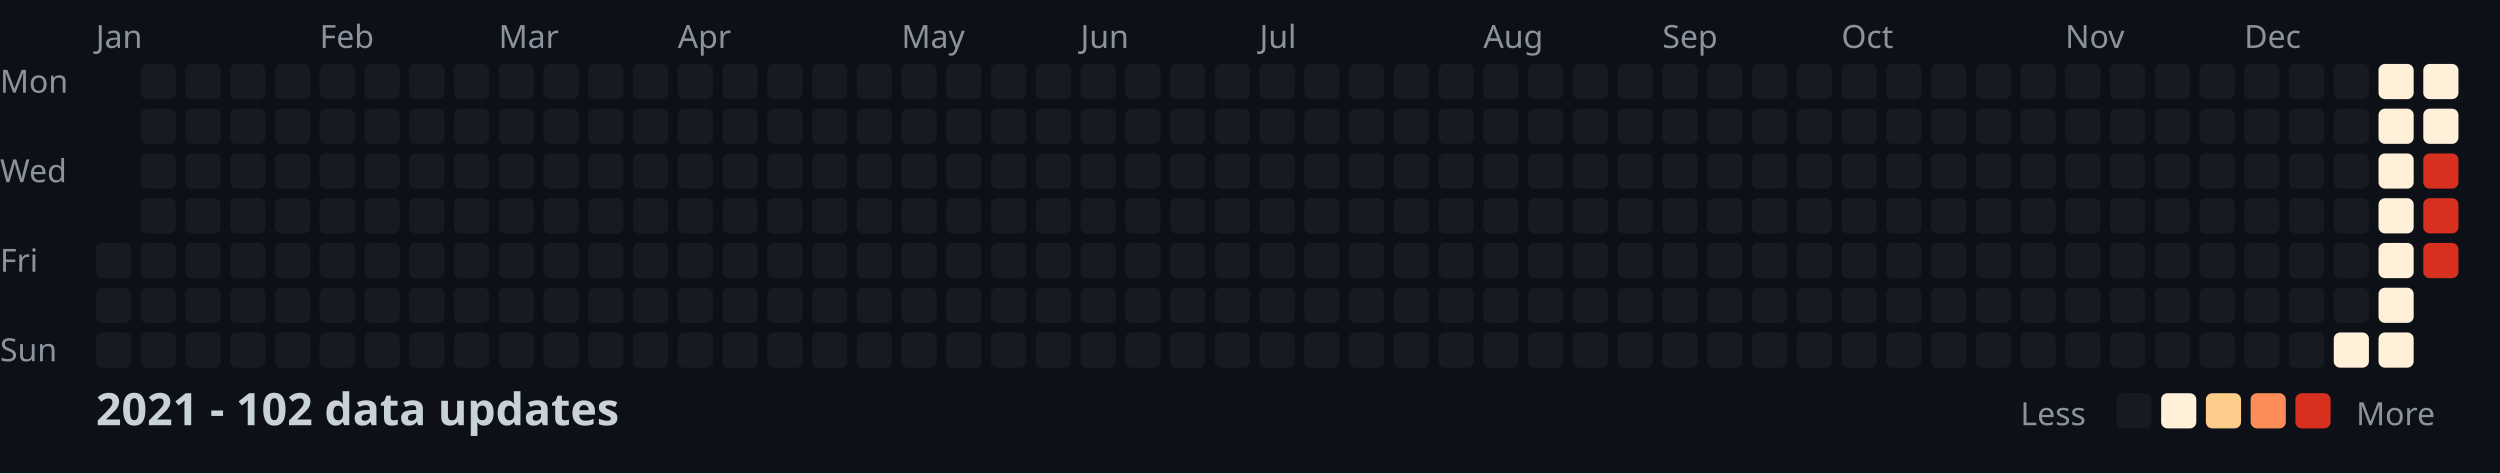
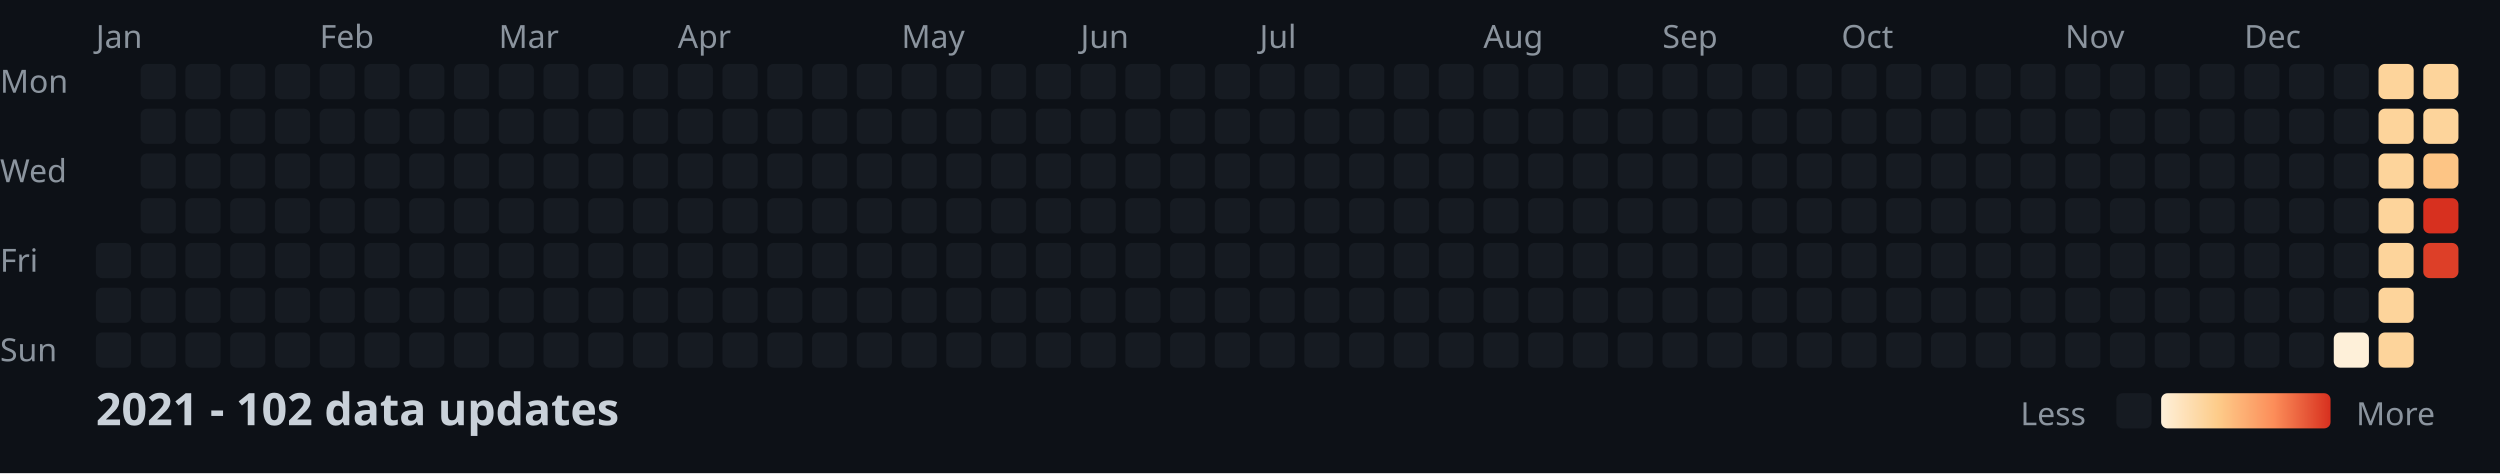
<svg xmlns="http://www.w3.org/2000/svg" width="782" height="148">
  <style>
    .month { font: 10px sans-serif; fill: #8b949e; }
    .day { font: 10px sans-serif; fill: #8b949e; }
    .title { font: bold 14px sans-serif; fill: #c9d1d9; }
    .legend { font: 10px sans-serif; fill: #8b949e; }
  </style>
  <rect width="100%" height="100%" fill="#0d1117" />
  <text x="0" y="29" class="day">Mon</text>
  <text x="0" y="57" class="day">Wed</text>
  <text x="0" y="85" class="day">Fri</text>
  <text x="0" y="113" class="day">Sun</text>
  <text x="30" y="15" class="month">Jan</text>
  <text x="100" y="15" class="month">Feb</text>
  <text x="156" y="15" class="month">Mar</text>
  <text x="212" y="15" class="month">Apr</text>
  <text x="282" y="15" class="month">May</text>
  <text x="338" y="15" class="month">Jun</text>
  <text x="394" y="15" class="month">Jul</text>
  <text x="464" y="15" class="month">Aug</text>
  <text x="520" y="15" class="month">Sep</text>
  <text x="576" y="15" class="month">Oct</text>
  <text x="646" y="15" class="month">Nov</text>
  <text x="702" y="15" class="month">Dec</text>
  <rect x="30" y="76" width="11" height="11" fill="#161b22" rx="2" />
  <rect x="30" y="90" width="11" height="11" fill="#161b22" rx="2" />
  <rect x="30" y="104" width="11" height="11" fill="#161b22" rx="2" />
  <rect x="44" y="20" width="11" height="11" fill="#161b22" rx="2" />
  <rect x="44" y="34" width="11" height="11" fill="#161b22" rx="2" />
  <rect x="44" y="48" width="11" height="11" fill="#161b22" rx="2" />
  <rect x="44" y="62" width="11" height="11" fill="#161b22" rx="2" />
  <rect x="44" y="76" width="11" height="11" fill="#161b22" rx="2" />
  <rect x="44" y="90" width="11" height="11" fill="#161b22" rx="2" />
  <rect x="44" y="104" width="11" height="11" fill="#161b22" rx="2" />
  <rect x="58" y="20" width="11" height="11" fill="#161b22" rx="2" />
  <rect x="58" y="34" width="11" height="11" fill="#161b22" rx="2" />
  <rect x="58" y="48" width="11" height="11" fill="#161b22" rx="2" />
  <rect x="58" y="62" width="11" height="11" fill="#161b22" rx="2" />
  <rect x="58" y="76" width="11" height="11" fill="#161b22" rx="2" />
  <rect x="58" y="90" width="11" height="11" fill="#161b22" rx="2" />
  <rect x="58" y="104" width="11" height="11" fill="#161b22" rx="2" />
  <rect x="72" y="20" width="11" height="11" fill="#161b22" rx="2" />
  <rect x="72" y="34" width="11" height="11" fill="#161b22" rx="2" />
  <rect x="72" y="48" width="11" height="11" fill="#161b22" rx="2" />
  <rect x="72" y="62" width="11" height="11" fill="#161b22" rx="2" />
  <rect x="72" y="76" width="11" height="11" fill="#161b22" rx="2" />
  <rect x="72" y="90" width="11" height="11" fill="#161b22" rx="2" />
  <rect x="72" y="104" width="11" height="11" fill="#161b22" rx="2" />
  <rect x="86" y="20" width="11" height="11" fill="#161b22" rx="2" />
  <rect x="86" y="34" width="11" height="11" fill="#161b22" rx="2" />
  <rect x="86" y="48" width="11" height="11" fill="#161b22" rx="2" />
  <rect x="86" y="62" width="11" height="11" fill="#161b22" rx="2" />
  <rect x="86" y="76" width="11" height="11" fill="#161b22" rx="2" />
  <rect x="86" y="90" width="11" height="11" fill="#161b22" rx="2" />
  <rect x="86" y="104" width="11" height="11" fill="#161b22" rx="2" />
  <rect x="100" y="20" width="11" height="11" fill="#161b22" rx="2" />
  <rect x="100" y="34" width="11" height="11" fill="#161b22" rx="2" />
  <rect x="100" y="48" width="11" height="11" fill="#161b22" rx="2" />
  <rect x="100" y="62" width="11" height="11" fill="#161b22" rx="2" />
  <rect x="100" y="76" width="11" height="11" fill="#161b22" rx="2" />
  <rect x="100" y="90" width="11" height="11" fill="#161b22" rx="2" />
  <rect x="100" y="104" width="11" height="11" fill="#161b22" rx="2" />
  <rect x="114" y="20" width="11" height="11" fill="#161b22" rx="2" />
  <rect x="114" y="34" width="11" height="11" fill="#161b22" rx="2" />
  <rect x="114" y="48" width="11" height="11" fill="#161b22" rx="2" />
  <rect x="114" y="62" width="11" height="11" fill="#161b22" rx="2" />
  <rect x="114" y="76" width="11" height="11" fill="#161b22" rx="2" />
  <rect x="114" y="90" width="11" height="11" fill="#161b22" rx="2" />
  <rect x="114" y="104" width="11" height="11" fill="#161b22" rx="2" />
  <rect x="128" y="20" width="11" height="11" fill="#161b22" rx="2" />
  <rect x="128" y="34" width="11" height="11" fill="#161b22" rx="2" />
  <rect x="128" y="48" width="11" height="11" fill="#161b22" rx="2" />
  <rect x="128" y="62" width="11" height="11" fill="#161b22" rx="2" />
  <rect x="128" y="76" width="11" height="11" fill="#161b22" rx="2" />
  <rect x="128" y="90" width="11" height="11" fill="#161b22" rx="2" />
  <rect x="128" y="104" width="11" height="11" fill="#161b22" rx="2" />
  <rect x="142" y="20" width="11" height="11" fill="#161b22" rx="2" />
  <rect x="142" y="34" width="11" height="11" fill="#161b22" rx="2" />
  <rect x="142" y="48" width="11" height="11" fill="#161b22" rx="2" />
  <rect x="142" y="62" width="11" height="11" fill="#161b22" rx="2" />
  <rect x="142" y="76" width="11" height="11" fill="#161b22" rx="2" />
  <rect x="142" y="90" width="11" height="11" fill="#161b22" rx="2" />
  <rect x="142" y="104" width="11" height="11" fill="#161b22" rx="2" />
  <rect x="156" y="20" width="11" height="11" fill="#161b22" rx="2" />
  <rect x="156" y="34" width="11" height="11" fill="#161b22" rx="2" />
  <rect x="156" y="48" width="11" height="11" fill="#161b22" rx="2" />
  <rect x="156" y="62" width="11" height="11" fill="#161b22" rx="2" />
  <rect x="156" y="76" width="11" height="11" fill="#161b22" rx="2" />
  <rect x="156" y="90" width="11" height="11" fill="#161b22" rx="2" />
  <rect x="156" y="104" width="11" height="11" fill="#161b22" rx="2" />
  <rect x="170" y="20" width="11" height="11" fill="#161b22" rx="2" />
  <rect x="170" y="34" width="11" height="11" fill="#161b22" rx="2" />
  <rect x="170" y="48" width="11" height="11" fill="#161b22" rx="2" />
  <rect x="170" y="62" width="11" height="11" fill="#161b22" rx="2" />
  <rect x="170" y="76" width="11" height="11" fill="#161b22" rx="2" />
  <rect x="170" y="90" width="11" height="11" fill="#161b22" rx="2" />
  <rect x="170" y="104" width="11" height="11" fill="#161b22" rx="2" />
  <rect x="184" y="20" width="11" height="11" fill="#161b22" rx="2" />
  <rect x="184" y="34" width="11" height="11" fill="#161b22" rx="2" />
  <rect x="184" y="48" width="11" height="11" fill="#161b22" rx="2" />
  <rect x="184" y="62" width="11" height="11" fill="#161b22" rx="2" />
  <rect x="184" y="76" width="11" height="11" fill="#161b22" rx="2" />
  <rect x="184" y="90" width="11" height="11" fill="#161b22" rx="2" />
  <rect x="184" y="104" width="11" height="11" fill="#161b22" rx="2" />
  <rect x="198" y="20" width="11" height="11" fill="#161b22" rx="2" />
  <rect x="198" y="34" width="11" height="11" fill="#161b22" rx="2" />
  <rect x="198" y="48" width="11" height="11" fill="#161b22" rx="2" />
  <rect x="198" y="62" width="11" height="11" fill="#161b22" rx="2" />
  <rect x="198" y="76" width="11" height="11" fill="#161b22" rx="2" />
  <rect x="198" y="90" width="11" height="11" fill="#161b22" rx="2" />
  <rect x="198" y="104" width="11" height="11" fill="#161b22" rx="2" />
  <rect x="212" y="20" width="11" height="11" fill="#161b22" rx="2" />
  <rect x="212" y="34" width="11" height="11" fill="#161b22" rx="2" />
  <rect x="212" y="48" width="11" height="11" fill="#161b22" rx="2" />
  <rect x="212" y="62" width="11" height="11" fill="#161b22" rx="2" />
  <rect x="212" y="76" width="11" height="11" fill="#161b22" rx="2" />
  <rect x="212" y="90" width="11" height="11" fill="#161b22" rx="2" />
  <rect x="212" y="104" width="11" height="11" fill="#161b22" rx="2" />
  <rect x="226" y="20" width="11" height="11" fill="#161b22" rx="2" />
  <rect x="226" y="34" width="11" height="11" fill="#161b22" rx="2" />
  <rect x="226" y="48" width="11" height="11" fill="#161b22" rx="2" />
  <rect x="226" y="62" width="11" height="11" fill="#161b22" rx="2" />
  <rect x="226" y="76" width="11" height="11" fill="#161b22" rx="2" />
  <rect x="226" y="90" width="11" height="11" fill="#161b22" rx="2" />
  <rect x="226" y="104" width="11" height="11" fill="#161b22" rx="2" />
  <rect x="240" y="20" width="11" height="11" fill="#161b22" rx="2" />
  <rect x="240" y="34" width="11" height="11" fill="#161b22" rx="2" />
  <rect x="240" y="48" width="11" height="11" fill="#161b22" rx="2" />
  <rect x="240" y="62" width="11" height="11" fill="#161b22" rx="2" />
  <rect x="240" y="76" width="11" height="11" fill="#161b22" rx="2" />
  <rect x="240" y="90" width="11" height="11" fill="#161b22" rx="2" />
  <rect x="240" y="104" width="11" height="11" fill="#161b22" rx="2" />
  <rect x="254" y="20" width="11" height="11" fill="#161b22" rx="2" />
  <rect x="254" y="34" width="11" height="11" fill="#161b22" rx="2" />
  <rect x="254" y="48" width="11" height="11" fill="#161b22" rx="2" />
  <rect x="254" y="62" width="11" height="11" fill="#161b22" rx="2" />
  <rect x="254" y="76" width="11" height="11" fill="#161b22" rx="2" />
  <rect x="254" y="90" width="11" height="11" fill="#161b22" rx="2" />
  <rect x="254" y="104" width="11" height="11" fill="#161b22" rx="2" />
  <rect x="268" y="20" width="11" height="11" fill="#161b22" rx="2" />
  <rect x="268" y="34" width="11" height="11" fill="#161b22" rx="2" />
  <rect x="268" y="48" width="11" height="11" fill="#161b22" rx="2" />
  <rect x="268" y="62" width="11" height="11" fill="#161b22" rx="2" />
  <rect x="268" y="76" width="11" height="11" fill="#161b22" rx="2" />
  <rect x="268" y="90" width="11" height="11" fill="#161b22" rx="2" />
  <rect x="268" y="104" width="11" height="11" fill="#161b22" rx="2" />
  <rect x="282" y="20" width="11" height="11" fill="#161b22" rx="2" />
  <rect x="282" y="34" width="11" height="11" fill="#161b22" rx="2" />
  <rect x="282" y="48" width="11" height="11" fill="#161b22" rx="2" />
  <rect x="282" y="62" width="11" height="11" fill="#161b22" rx="2" />
  <rect x="282" y="76" width="11" height="11" fill="#161b22" rx="2" />
  <rect x="282" y="90" width="11" height="11" fill="#161b22" rx="2" />
  <rect x="282" y="104" width="11" height="11" fill="#161b22" rx="2" />
  <rect x="296" y="20" width="11" height="11" fill="#161b22" rx="2" />
  <rect x="296" y="34" width="11" height="11" fill="#161b22" rx="2" />
  <rect x="296" y="48" width="11" height="11" fill="#161b22" rx="2" />
  <rect x="296" y="62" width="11" height="11" fill="#161b22" rx="2" />
  <rect x="296" y="76" width="11" height="11" fill="#161b22" rx="2" />
  <rect x="296" y="90" width="11" height="11" fill="#161b22" rx="2" />
  <rect x="296" y="104" width="11" height="11" fill="#161b22" rx="2" />
  <rect x="310" y="20" width="11" height="11" fill="#161b22" rx="2" />
  <rect x="310" y="34" width="11" height="11" fill="#161b22" rx="2" />
  <rect x="310" y="48" width="11" height="11" fill="#161b22" rx="2" />
  <rect x="310" y="62" width="11" height="11" fill="#161b22" rx="2" />
  <rect x="310" y="76" width="11" height="11" fill="#161b22" rx="2" />
  <rect x="310" y="90" width="11" height="11" fill="#161b22" rx="2" />
  <rect x="310" y="104" width="11" height="11" fill="#161b22" rx="2" />
  <rect x="324" y="20" width="11" height="11" fill="#161b22" rx="2" />
  <rect x="324" y="34" width="11" height="11" fill="#161b22" rx="2" />
  <rect x="324" y="48" width="11" height="11" fill="#161b22" rx="2" />
  <rect x="324" y="62" width="11" height="11" fill="#161b22" rx="2" />
  <rect x="324" y="76" width="11" height="11" fill="#161b22" rx="2" />
  <rect x="324" y="90" width="11" height="11" fill="#161b22" rx="2" />
  <rect x="324" y="104" width="11" height="11" fill="#161b22" rx="2" />
  <rect x="338" y="20" width="11" height="11" fill="#161b22" rx="2" />
  <rect x="338" y="34" width="11" height="11" fill="#161b22" rx="2" />
  <rect x="338" y="48" width="11" height="11" fill="#161b22" rx="2" />
  <rect x="338" y="62" width="11" height="11" fill="#161b22" rx="2" />
  <rect x="338" y="76" width="11" height="11" fill="#161b22" rx="2" />
  <rect x="338" y="90" width="11" height="11" fill="#161b22" rx="2" />
  <rect x="338" y="104" width="11" height="11" fill="#161b22" rx="2" />
  <rect x="352" y="20" width="11" height="11" fill="#161b22" rx="2" />
  <rect x="352" y="34" width="11" height="11" fill="#161b22" rx="2" />
  <rect x="352" y="48" width="11" height="11" fill="#161b22" rx="2" />
  <rect x="352" y="62" width="11" height="11" fill="#161b22" rx="2" />
  <rect x="352" y="76" width="11" height="11" fill="#161b22" rx="2" />
  <rect x="352" y="90" width="11" height="11" fill="#161b22" rx="2" />
  <rect x="352" y="104" width="11" height="11" fill="#161b22" rx="2" />
  <rect x="366" y="20" width="11" height="11" fill="#161b22" rx="2" />
  <rect x="366" y="34" width="11" height="11" fill="#161b22" rx="2" />
  <rect x="366" y="48" width="11" height="11" fill="#161b22" rx="2" />
  <rect x="366" y="62" width="11" height="11" fill="#161b22" rx="2" />
  <rect x="366" y="76" width="11" height="11" fill="#161b22" rx="2" />
  <rect x="366" y="90" width="11" height="11" fill="#161b22" rx="2" />
  <rect x="366" y="104" width="11" height="11" fill="#161b22" rx="2" />
  <rect x="380" y="20" width="11" height="11" fill="#161b22" rx="2" />
  <rect x="380" y="34" width="11" height="11" fill="#161b22" rx="2" />
  <rect x="380" y="48" width="11" height="11" fill="#161b22" rx="2" />
  <rect x="380" y="62" width="11" height="11" fill="#161b22" rx="2" />
  <rect x="380" y="76" width="11" height="11" fill="#161b22" rx="2" />
  <rect x="380" y="90" width="11" height="11" fill="#161b22" rx="2" />
  <rect x="380" y="104" width="11" height="11" fill="#161b22" rx="2" />
  <rect x="394" y="20" width="11" height="11" fill="#161b22" rx="2" />
  <rect x="394" y="34" width="11" height="11" fill="#161b22" rx="2" />
  <rect x="394" y="48" width="11" height="11" fill="#161b22" rx="2" />
  <rect x="394" y="62" width="11" height="11" fill="#161b22" rx="2" />
  <rect x="394" y="76" width="11" height="11" fill="#161b22" rx="2" />
  <rect x="394" y="90" width="11" height="11" fill="#161b22" rx="2" />
  <rect x="394" y="104" width="11" height="11" fill="#161b22" rx="2" />
  <rect x="408" y="20" width="11" height="11" fill="#161b22" rx="2" />
  <rect x="408" y="34" width="11" height="11" fill="#161b22" rx="2" />
  <rect x="408" y="48" width="11" height="11" fill="#161b22" rx="2" />
  <rect x="408" y="62" width="11" height="11" fill="#161b22" rx="2" />
  <rect x="408" y="76" width="11" height="11" fill="#161b22" rx="2" />
  <rect x="408" y="90" width="11" height="11" fill="#161b22" rx="2" />
  <rect x="408" y="104" width="11" height="11" fill="#161b22" rx="2" />
  <rect x="422" y="20" width="11" height="11" fill="#161b22" rx="2" />
  <rect x="422" y="34" width="11" height="11" fill="#161b22" rx="2" />
  <rect x="422" y="48" width="11" height="11" fill="#161b22" rx="2" />
  <rect x="422" y="62" width="11" height="11" fill="#161b22" rx="2" />
  <rect x="422" y="76" width="11" height="11" fill="#161b22" rx="2" />
  <rect x="422" y="90" width="11" height="11" fill="#161b22" rx="2" />
  <rect x="422" y="104" width="11" height="11" fill="#161b22" rx="2" />
  <rect x="436" y="20" width="11" height="11" fill="#161b22" rx="2" />
  <rect x="436" y="34" width="11" height="11" fill="#161b22" rx="2" />
  <rect x="436" y="48" width="11" height="11" fill="#161b22" rx="2" />
  <rect x="436" y="62" width="11" height="11" fill="#161b22" rx="2" />
  <rect x="436" y="76" width="11" height="11" fill="#161b22" rx="2" />
  <rect x="436" y="90" width="11" height="11" fill="#161b22" rx="2" />
  <rect x="436" y="104" width="11" height="11" fill="#161b22" rx="2" />
  <rect x="450" y="20" width="11" height="11" fill="#161b22" rx="2" />
  <rect x="450" y="34" width="11" height="11" fill="#161b22" rx="2" />
  <rect x="450" y="48" width="11" height="11" fill="#161b22" rx="2" />
  <rect x="450" y="62" width="11" height="11" fill="#161b22" rx="2" />
  <rect x="450" y="76" width="11" height="11" fill="#161b22" rx="2" />
  <rect x="450" y="90" width="11" height="11" fill="#161b22" rx="2" />
  <rect x="450" y="104" width="11" height="11" fill="#161b22" rx="2" />
  <rect x="464" y="20" width="11" height="11" fill="#161b22" rx="2" />
  <rect x="464" y="34" width="11" height="11" fill="#161b22" rx="2" />
  <rect x="464" y="48" width="11" height="11" fill="#161b22" rx="2" />
  <rect x="464" y="62" width="11" height="11" fill="#161b22" rx="2" />
  <rect x="464" y="76" width="11" height="11" fill="#161b22" rx="2" />
  <rect x="464" y="90" width="11" height="11" fill="#161b22" rx="2" />
  <rect x="464" y="104" width="11" height="11" fill="#161b22" rx="2" />
  <rect x="478" y="20" width="11" height="11" fill="#161b22" rx="2" />
  <rect x="478" y="34" width="11" height="11" fill="#161b22" rx="2" />
  <rect x="478" y="48" width="11" height="11" fill="#161b22" rx="2" />
  <rect x="478" y="62" width="11" height="11" fill="#161b22" rx="2" />
  <rect x="478" y="76" width="11" height="11" fill="#161b22" rx="2" />
  <rect x="478" y="90" width="11" height="11" fill="#161b22" rx="2" />
  <rect x="478" y="104" width="11" height="11" fill="#161b22" rx="2" />
  <rect x="492" y="20" width="11" height="11" fill="#161b22" rx="2" />
  <rect x="492" y="34" width="11" height="11" fill="#161b22" rx="2" />
  <rect x="492" y="48" width="11" height="11" fill="#161b22" rx="2" />
  <rect x="492" y="62" width="11" height="11" fill="#161b22" rx="2" />
  <rect x="492" y="76" width="11" height="11" fill="#161b22" rx="2" />
  <rect x="492" y="90" width="11" height="11" fill="#161b22" rx="2" />
  <rect x="492" y="104" width="11" height="11" fill="#161b22" rx="2" />
  <rect x="506" y="20" width="11" height="11" fill="#161b22" rx="2" />
  <rect x="506" y="34" width="11" height="11" fill="#161b22" rx="2" />
  <rect x="506" y="48" width="11" height="11" fill="#161b22" rx="2" />
  <rect x="506" y="62" width="11" height="11" fill="#161b22" rx="2" />
  <rect x="506" y="76" width="11" height="11" fill="#161b22" rx="2" />
  <rect x="506" y="90" width="11" height="11" fill="#161b22" rx="2" />
  <rect x="506" y="104" width="11" height="11" fill="#161b22" rx="2" />
  <rect x="520" y="20" width="11" height="11" fill="#161b22" rx="2" />
  <rect x="520" y="34" width="11" height="11" fill="#161b22" rx="2" />
  <rect x="520" y="48" width="11" height="11" fill="#161b22" rx="2" />
  <rect x="520" y="62" width="11" height="11" fill="#161b22" rx="2" />
  <rect x="520" y="76" width="11" height="11" fill="#161b22" rx="2" />
  <rect x="520" y="90" width="11" height="11" fill="#161b22" rx="2" />
  <rect x="520" y="104" width="11" height="11" fill="#161b22" rx="2" />
  <rect x="534" y="20" width="11" height="11" fill="#161b22" rx="2" />
  <rect x="534" y="34" width="11" height="11" fill="#161b22" rx="2" />
  <rect x="534" y="48" width="11" height="11" fill="#161b22" rx="2" />
  <rect x="534" y="62" width="11" height="11" fill="#161b22" rx="2" />
  <rect x="534" y="76" width="11" height="11" fill="#161b22" rx="2" />
  <rect x="534" y="90" width="11" height="11" fill="#161b22" rx="2" />
  <rect x="534" y="104" width="11" height="11" fill="#161b22" rx="2" />
  <rect x="548" y="20" width="11" height="11" fill="#161b22" rx="2" />
  <rect x="548" y="34" width="11" height="11" fill="#161b22" rx="2" />
  <rect x="548" y="48" width="11" height="11" fill="#161b22" rx="2" />
  <rect x="548" y="62" width="11" height="11" fill="#161b22" rx="2" />
  <rect x="548" y="76" width="11" height="11" fill="#161b22" rx="2" />
  <rect x="548" y="90" width="11" height="11" fill="#161b22" rx="2" />
  <rect x="548" y="104" width="11" height="11" fill="#161b22" rx="2" />
  <rect x="562" y="20" width="11" height="11" fill="#161b22" rx="2" />
  <rect x="562" y="34" width="11" height="11" fill="#161b22" rx="2" />
  <rect x="562" y="48" width="11" height="11" fill="#161b22" rx="2" />
  <rect x="562" y="62" width="11" height="11" fill="#161b22" rx="2" />
  <rect x="562" y="76" width="11" height="11" fill="#161b22" rx="2" />
  <rect x="562" y="90" width="11" height="11" fill="#161b22" rx="2" />
  <rect x="562" y="104" width="11" height="11" fill="#161b22" rx="2" />
  <rect x="576" y="20" width="11" height="11" fill="#161b22" rx="2" />
  <rect x="576" y="34" width="11" height="11" fill="#161b22" rx="2" />
  <rect x="576" y="48" width="11" height="11" fill="#161b22" rx="2" />
  <rect x="576" y="62" width="11" height="11" fill="#161b22" rx="2" />
  <rect x="576" y="76" width="11" height="11" fill="#161b22" rx="2" />
  <rect x="576" y="90" width="11" height="11" fill="#161b22" rx="2" />
  <rect x="576" y="104" width="11" height="11" fill="#161b22" rx="2" />
  <rect x="590" y="20" width="11" height="11" fill="#161b22" rx="2" />
  <rect x="590" y="34" width="11" height="11" fill="#161b22" rx="2" />
  <rect x="590" y="48" width="11" height="11" fill="#161b22" rx="2" />
  <rect x="590" y="62" width="11" height="11" fill="#161b22" rx="2" />
  <rect x="590" y="76" width="11" height="11" fill="#161b22" rx="2" />
  <rect x="590" y="90" width="11" height="11" fill="#161b22" rx="2" />
  <rect x="590" y="104" width="11" height="11" fill="#161b22" rx="2" />
  <rect x="604" y="20" width="11" height="11" fill="#161b22" rx="2" />
  <rect x="604" y="34" width="11" height="11" fill="#161b22" rx="2" />
  <rect x="604" y="48" width="11" height="11" fill="#161b22" rx="2" />
  <rect x="604" y="62" width="11" height="11" fill="#161b22" rx="2" />
  <rect x="604" y="76" width="11" height="11" fill="#161b22" rx="2" />
  <rect x="604" y="90" width="11" height="11" fill="#161b22" rx="2" />
  <rect x="604" y="104" width="11" height="11" fill="#161b22" rx="2" />
  <rect x="618" y="20" width="11" height="11" fill="#161b22" rx="2" />
  <rect x="618" y="34" width="11" height="11" fill="#161b22" rx="2" />
  <rect x="618" y="48" width="11" height="11" fill="#161b22" rx="2" />
  <rect x="618" y="62" width="11" height="11" fill="#161b22" rx="2" />
  <rect x="618" y="76" width="11" height="11" fill="#161b22" rx="2" />
  <rect x="618" y="90" width="11" height="11" fill="#161b22" rx="2" />
  <rect x="618" y="104" width="11" height="11" fill="#161b22" rx="2" />
  <rect x="632" y="20" width="11" height="11" fill="#161b22" rx="2" />
  <rect x="632" y="34" width="11" height="11" fill="#161b22" rx="2" />
  <rect x="632" y="48" width="11" height="11" fill="#161b22" rx="2" />
  <rect x="632" y="62" width="11" height="11" fill="#161b22" rx="2" />
  <rect x="632" y="76" width="11" height="11" fill="#161b22" rx="2" />
  <rect x="632" y="90" width="11" height="11" fill="#161b22" rx="2" />
  <rect x="632" y="104" width="11" height="11" fill="#161b22" rx="2" />
  <rect x="646" y="20" width="11" height="11" fill="#161b22" rx="2" />
  <rect x="646" y="34" width="11" height="11" fill="#161b22" rx="2" />
  <rect x="646" y="48" width="11" height="11" fill="#161b22" rx="2" />
  <rect x="646" y="62" width="11" height="11" fill="#161b22" rx="2" />
  <rect x="646" y="76" width="11" height="11" fill="#161b22" rx="2" />
  <rect x="646" y="90" width="11" height="11" fill="#161b22" rx="2" />
  <rect x="646" y="104" width="11" height="11" fill="#161b22" rx="2" />
  <rect x="660" y="20" width="11" height="11" fill="#161b22" rx="2" />
  <rect x="660" y="34" width="11" height="11" fill="#161b22" rx="2" />
  <rect x="660" y="48" width="11" height="11" fill="#161b22" rx="2" />
  <rect x="660" y="62" width="11" height="11" fill="#161b22" rx="2" />
  <rect x="660" y="76" width="11" height="11" fill="#161b22" rx="2" />
  <rect x="660" y="90" width="11" height="11" fill="#161b22" rx="2" />
  <rect x="660" y="104" width="11" height="11" fill="#161b22" rx="2" />
  <rect x="674" y="20" width="11" height="11" fill="#161b22" rx="2" />
  <rect x="674" y="34" width="11" height="11" fill="#161b22" rx="2" />
  <rect x="674" y="48" width="11" height="11" fill="#161b22" rx="2" />
  <rect x="674" y="62" width="11" height="11" fill="#161b22" rx="2" />
  <rect x="674" y="76" width="11" height="11" fill="#161b22" rx="2" />
  <rect x="674" y="90" width="11" height="11" fill="#161b22" rx="2" />
  <rect x="674" y="104" width="11" height="11" fill="#161b22" rx="2" />
  <rect x="688" y="20" width="11" height="11" fill="#161b22" rx="2" />
  <rect x="688" y="34" width="11" height="11" fill="#161b22" rx="2" />
  <rect x="688" y="48" width="11" height="11" fill="#161b22" rx="2" />
  <rect x="688" y="62" width="11" height="11" fill="#161b22" rx="2" />
  <rect x="688" y="76" width="11" height="11" fill="#161b22" rx="2" />
  <rect x="688" y="90" width="11" height="11" fill="#161b22" rx="2" />
  <rect x="688" y="104" width="11" height="11" fill="#161b22" rx="2" />
  <rect x="702" y="20" width="11" height="11" fill="#161b22" rx="2" />
  <rect x="702" y="34" width="11" height="11" fill="#161b22" rx="2" />
  <rect x="702" y="48" width="11" height="11" fill="#161b22" rx="2" />
  <rect x="702" y="62" width="11" height="11" fill="#161b22" rx="2" />
  <rect x="702" y="76" width="11" height="11" fill="#161b22" rx="2" />
  <rect x="702" y="90" width="11" height="11" fill="#161b22" rx="2" />
  <rect x="702" y="104" width="11" height="11" fill="#161b22" rx="2" />
  <rect x="716" y="20" width="11" height="11" fill="#161b22" rx="2" />
  <rect x="716" y="34" width="11" height="11" fill="#161b22" rx="2" />
  <rect x="716" y="48" width="11" height="11" fill="#161b22" rx="2" />
  <rect x="716" y="62" width="11" height="11" fill="#161b22" rx="2" />
  <rect x="716" y="76" width="11" height="11" fill="#161b22" rx="2" />
  <rect x="716" y="90" width="11" height="11" fill="#161b22" rx="2" />
  <rect x="716" y="104" width="11" height="11" fill="#161b22" rx="2" />
  <rect x="730" y="20" width="11" height="11" fill="#161b22" rx="2" />
  <rect x="730" y="34" width="11" height="11" fill="#161b22" rx="2" />
  <rect x="730" y="48" width="11" height="11" fill="#161b22" rx="2" />
  <rect x="730" y="62" width="11" height="11" fill="#161b22" rx="2" />
  <rect x="730" y="76" width="11" height="11" fill="#161b22" rx="2" />
  <rect x="730" y="90" width="11" height="11" fill="#161b22" rx="2" />
  <rect x="730" y="104" width="11" height="11" fill="#fef0d9" rx="2" />
-   <rect x="744" y="20" width="11" height="11" fill="#fef0d9" rx="2" />
-   <rect x="744" y="34" width="11" height="11" fill="#fef0d9" rx="2" />
-   <rect x="744" y="48" width="11" height="11" fill="#fef0d9" rx="2" />
-   <rect x="744" y="62" width="11" height="11" fill="#fef0d9" rx="2" />
-   <rect x="744" y="76" width="11" height="11" fill="#fef0d9" rx="2" />
-   <rect x="744" y="90" width="11" height="11" fill="#fef0d9" rx="2" />
-   <rect x="744" y="104" width="11" height="11" fill="#fef0d9" rx="2" />
-   <rect x="758" y="20" width="11" height="11" fill="#fef0d9" rx="2" />
-   <rect x="758" y="34" width="11" height="11" fill="#fef0d9" rx="2" />
-   <rect x="758" y="48" width="11" height="11" fill="#d7301f" rx="2" />
+   <rect x="744" y="20" width="11" height="11" fill="#fdd49b" rx="2" />
+   <rect x="744" y="34" width="11" height="11" fill="#fdd49b" rx="2" />
+   <rect x="744" y="48" width="11" height="11" fill="#fdd49b" rx="2" />
+   <rect x="744" y="62" width="11" height="11" fill="#fdd49b" rx="2" />
+   <rect x="744" y="76" width="11" height="11" fill="#fdd49b" rx="2" />
+   <rect x="744" y="90" width="11" height="11" fill="#fdd49b" rx="2" />
+   <rect x="744" y="104" width="11" height="11" fill="#fdd49b" rx="2" />
+   <rect x="758" y="20" width="11" height="11" fill="#fdd49b" rx="2" />
+   <rect x="758" y="34" width="11" height="11" fill="#fdd49b" rx="2" />
+   <rect x="758" y="48" width="11" height="11" fill="#fdc585" rx="2" />
  <rect x="758" y="62" width="11" height="11" fill="#d7301f" rx="2" />
-   <rect x="758" y="76" width="11" height="11" fill="#d7301f" rx="2" />
+   <rect x="758" y="76" width="11" height="11" fill="#dd3f28" rx="2" />
  <text x="30" y="133" class="title">2021 - 102 data updates</text>
+   <defs>
+     <linearGradient id="legend-gradient" x1="0" y1="0" x2="1" y2="0">
+       <stop offset="0%" stop-color="#fef0d9" />
+       <stop offset="33.333%" stop-color="#fdcc8a" />
+       <stop offset="66.667%" stop-color="#fc8d59" />
+       <stop offset="100%" stop-color="#d7301f" />
+     </linearGradient>
+   </defs>
  <text x="632" y="133" class="legend">Less</text>
  <rect x="662" y="123" width="11" height="11" fill="#161b22" rx="2" />
-   <rect x="676" y="123" width="11" height="11" fill="#fef0d9" rx="2" />
-   <rect x="690" y="123" width="11" height="11" fill="#fdcc8a" rx="2" />
-   <rect x="704" y="123" width="11" height="11" fill="#fc8d59" rx="2" />
-   <rect x="718" y="123" width="11" height="11" fill="#d7301f" rx="2" />
+   <rect x="676" y="123" width="53" height="11" fill="url(#legend-gradient)" rx="2" />
  <text x="737" y="133" class="legend">More</text>
</svg>
